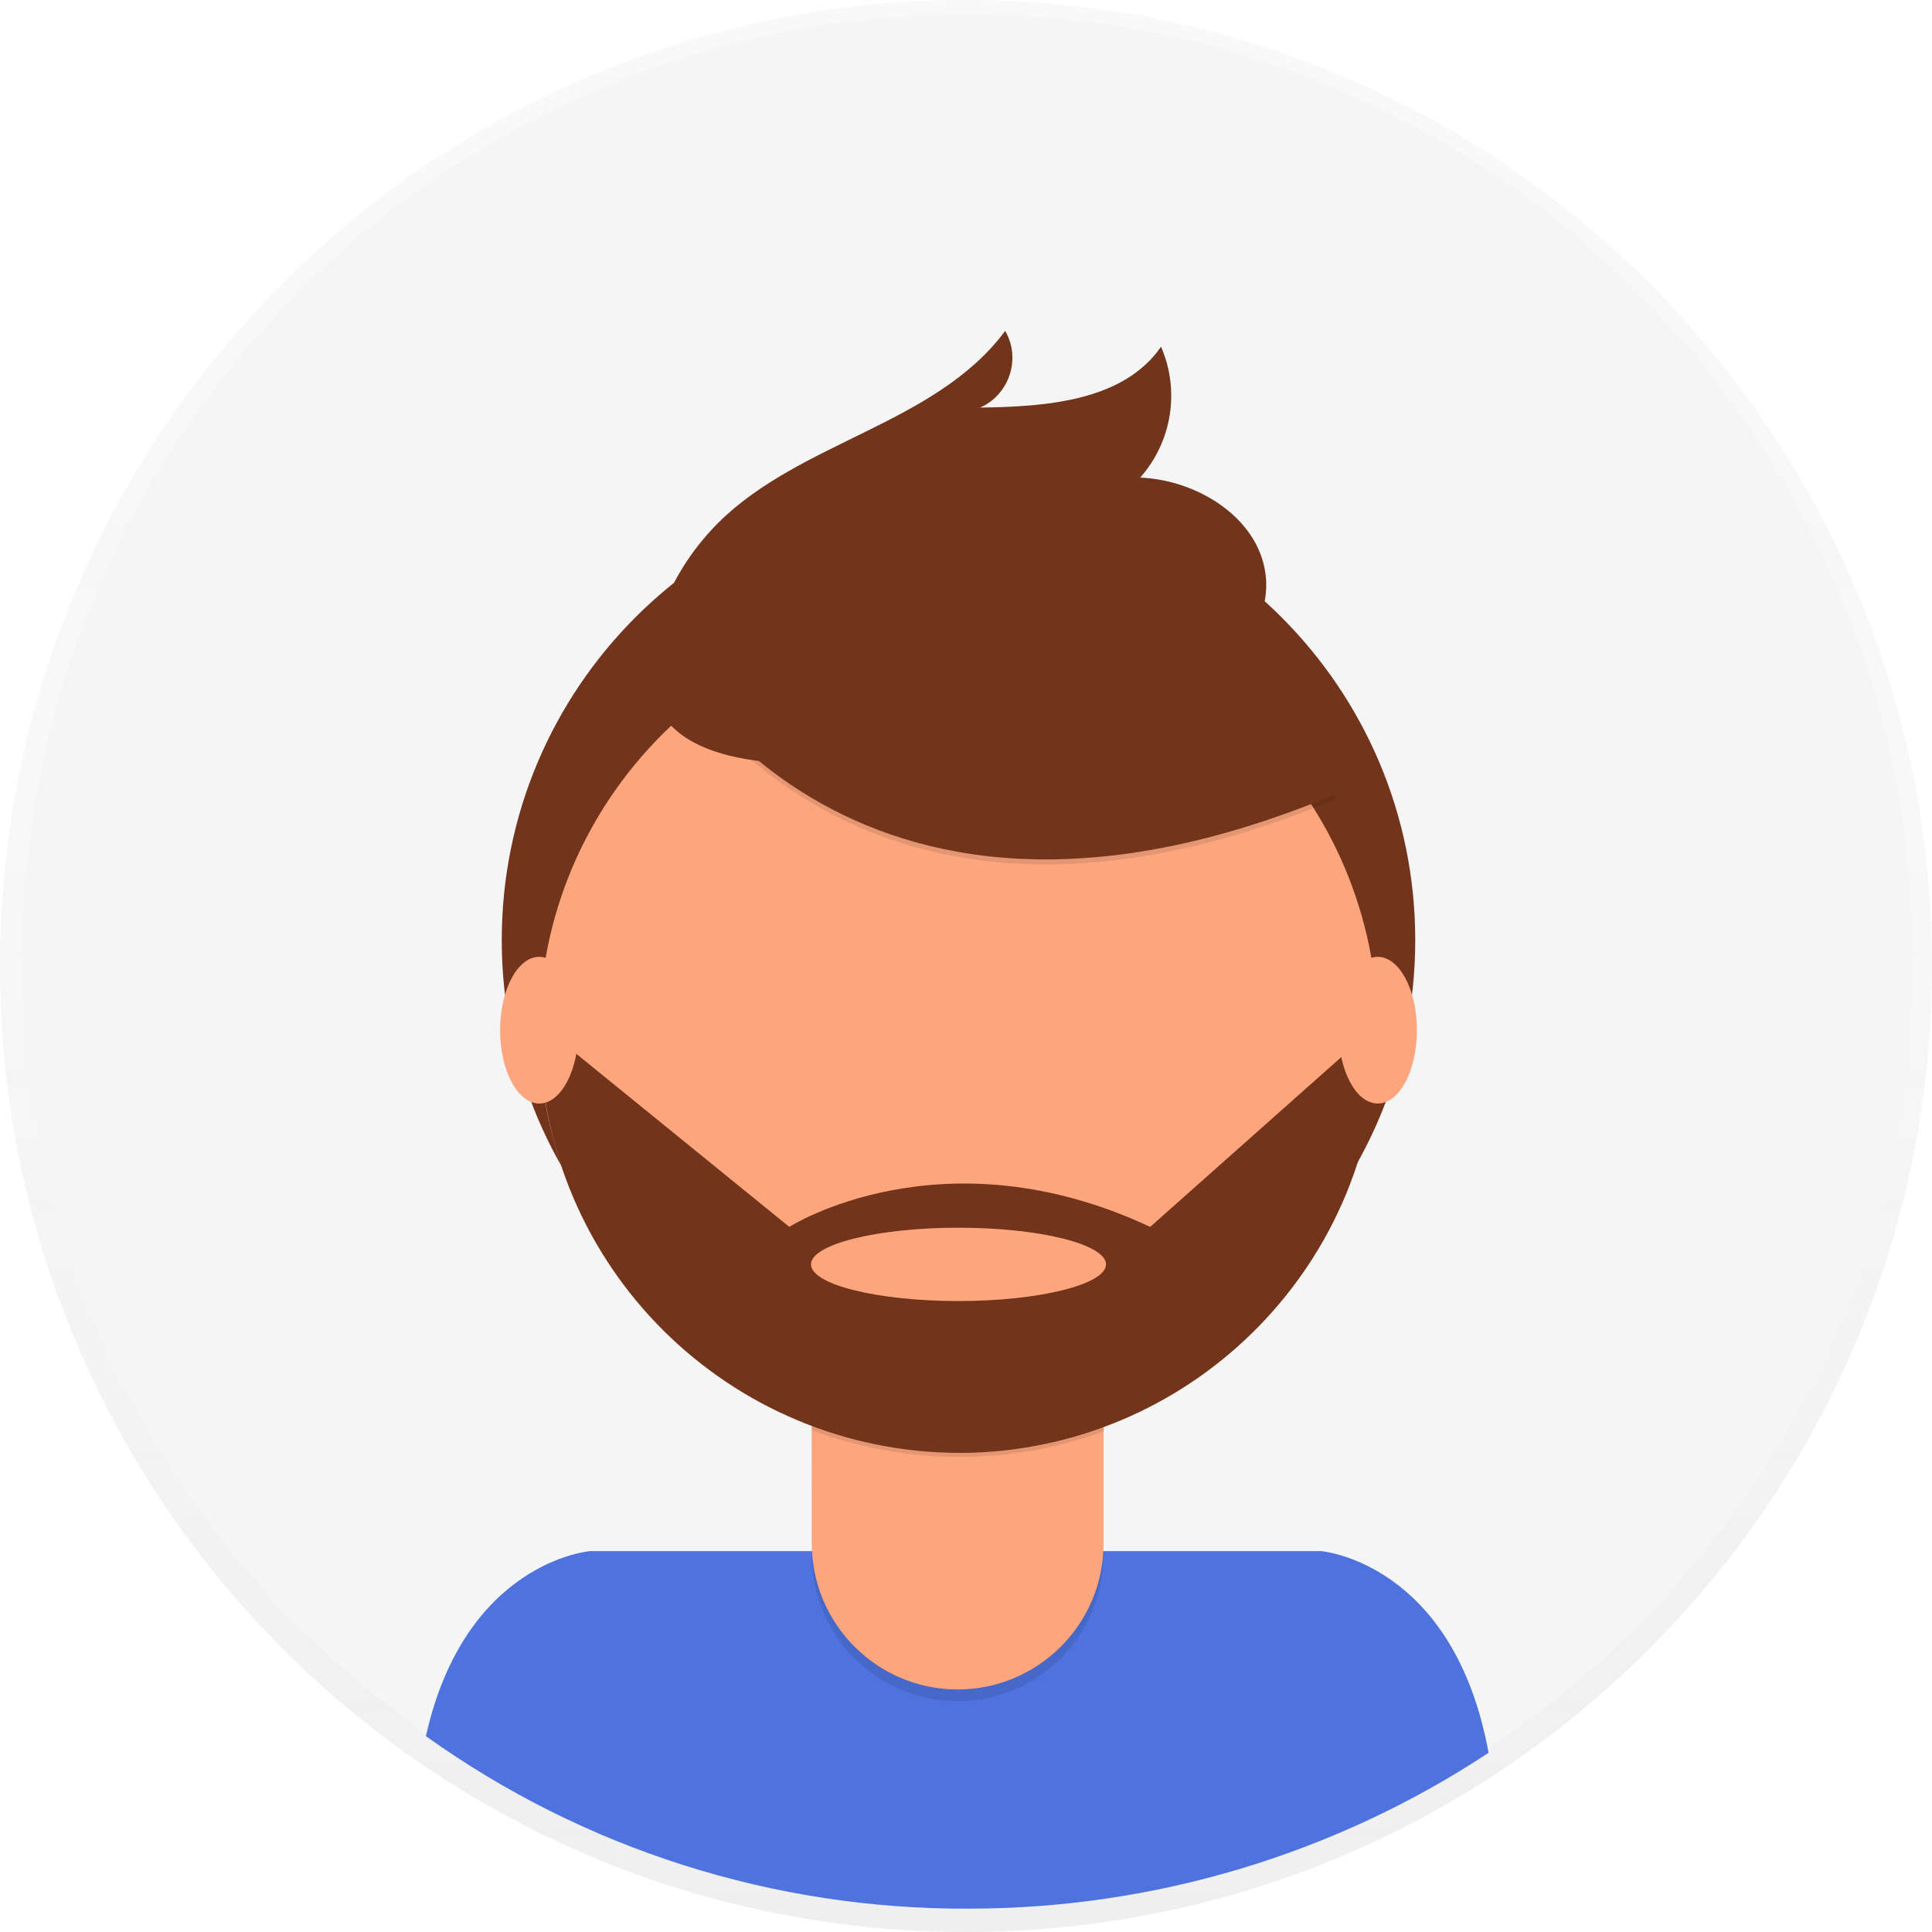
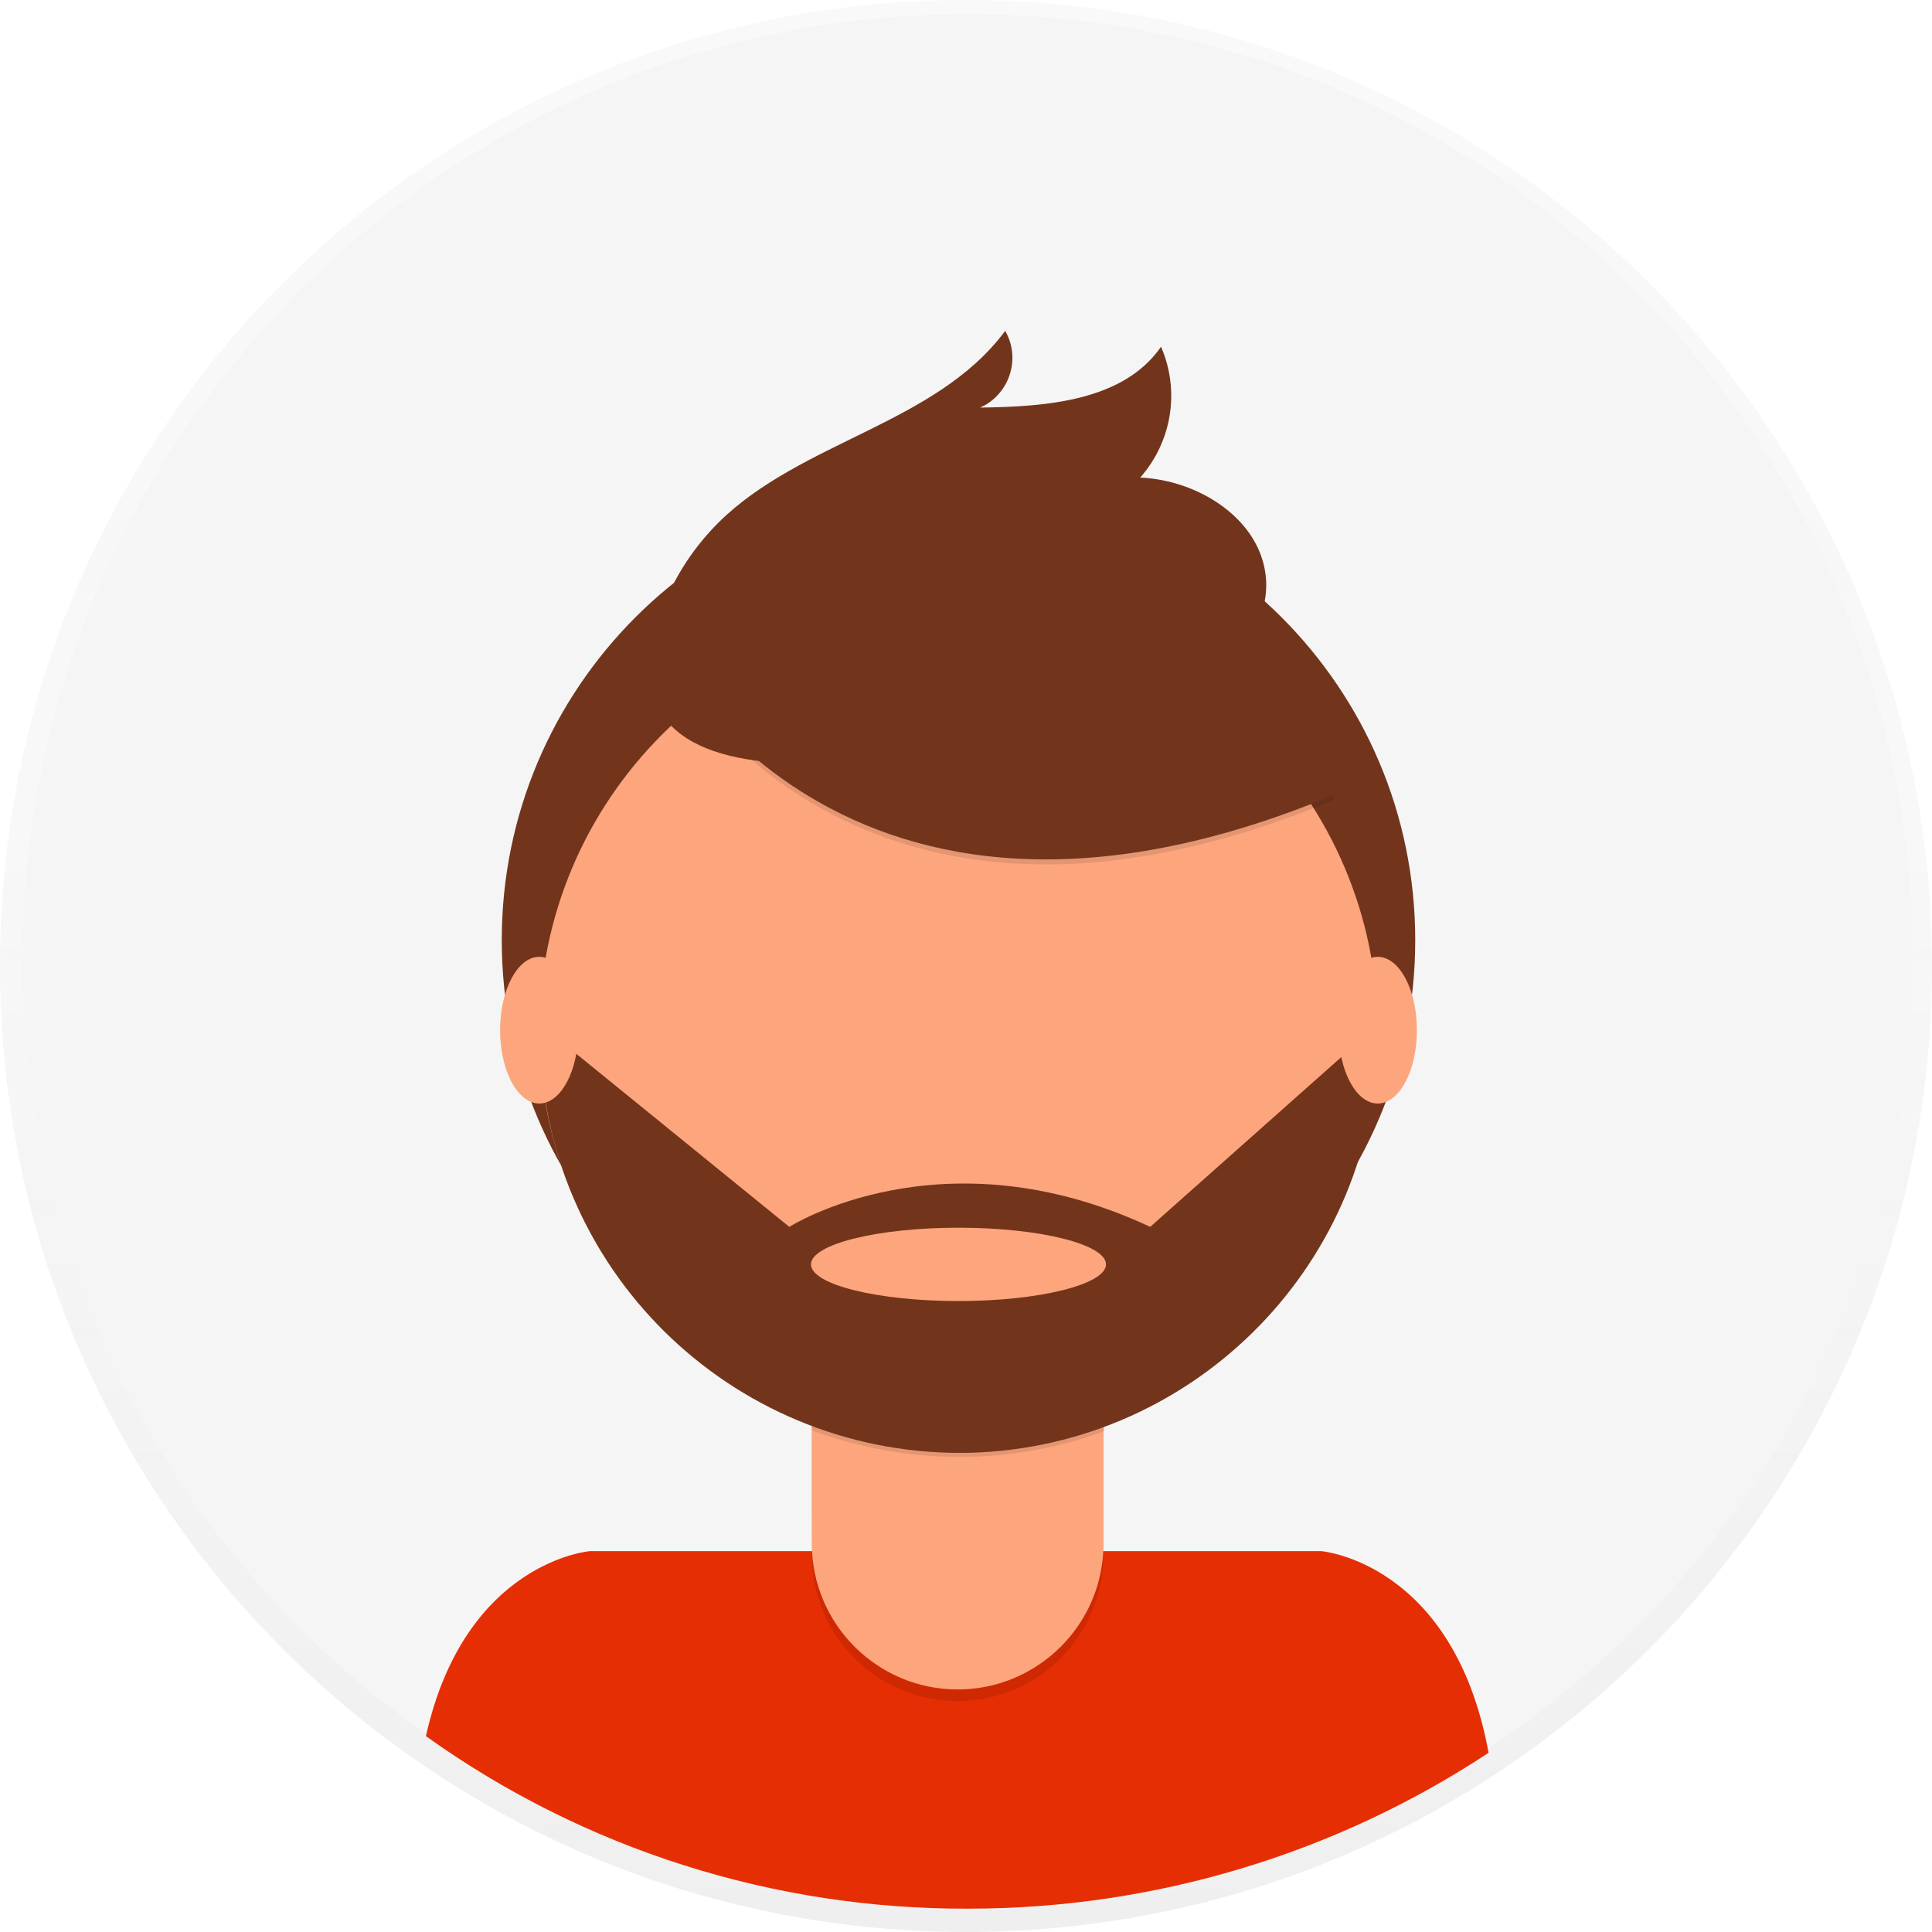
<svg xmlns="http://www.w3.org/2000/svg" version="1.1" id="_x38_8ce59e9-c4b8-4d1d-9d7a-ce0190159aa8" x="0px" y="0px" viewBox="0 0 231.8 231.8" style="enable-background:new 0 0 231.8 231.8;" xml:space="preserve">
  <style type="text/css">
	.st0{opacity:0.5;}
	.st1{fill:url(#SVGID_1_);}
	.st2{fill:#F5F5F5;}
- 	.st3{fill:#4E73DF;}
+ 	.st3{fill:#e62e04;}
	.st4{fill:#72351C;}
	.st5{opacity:0.1;enable-background:new    ;}
	.st6{fill:#FDA57D;}
</style>
  <g class="st0">
    <linearGradient id="SVGID_1_" gradientUnits="userSpaceOnUse" x1="115.89" y1="526.22" x2="115.89" y2="758" gradientTransform="matrix(1 0 0 -1 0 758)">
      <stop offset="0" style="stop-color:#808080;stop-opacity:0.25" />
      <stop offset="0.54" style="stop-color:#808080;stop-opacity:0.12" />
      <stop offset="1" style="stop-color:#808080;stop-opacity:0.1" />
    </linearGradient>
    <circle class="st1" cx="115.9" cy="115.9" r="115.9" />
  </g>
  <circle class="st2" cx="116.1" cy="115.1" r="113.4" />
  <path class="st3" d="M116.2,229c22.2,0,43.9-6.5,62.4-18.7c-4.2-22.9-20.1-24.2-20.1-24.2H70.8c0,0-15,1.2-19.7,22.2  C70.1,221.9,92.9,229.1,116.2,229z" />
  <circle class="st4" cx="115" cy="112.8" r="54.8" />
  <path class="st5" d="M97.3,158.4h35.1l0,0v28.1c0,9.7-7.8,17.6-17.5,17.6c0,0,0,0,0,0l0,0c-9.7,0-17.5-7.9-17.5-17.5L97.3,158.4  L97.3,158.4z" />
  <path class="st6" d="M100.7,157.1h28.4c1.9,0,3.3,1.5,3.3,3.4v24.7c0,9.7-7.9,17.5-17.5,17.5l0,0c-9.7,0-17.5-7.9-17.5-17.5v-24.7  C97.3,158.6,98.8,157.1,100.7,157.1L100.7,157.1z" />
  <path class="st5" d="M97.4,171.6c11.3,4.2,23.8,4.3,35.1,0.1v-4.3H97.4V171.6z" />
  <circle class="st6" cx="115" cy="123.7" r="50.3" />
  <path class="st5" d="M79.2,77.9c0,0,21.2,43,81,18l-13.9-21.8l-24.7-8.9L79.2,77.9z" />
  <path class="st4" d="M79.2,77.3c0,0,21.2,43,81,18l-13.9-21.8l-24.7-8.9L79.2,77.3z" />
  <path class="st4" d="M79,74.4c1.4-4.4,3.9-8.4,7.2-11.7c9.9-9.8,26.1-11.8,34.4-23c1.8,3.1,0.7,7.1-2.4,8.9  c-0.2,0.1-0.4,0.2-0.6,0.3c8-0.1,17.2-0.8,21.7-7.3c2.3,5.3,1.3,11.4-2.5,15.7c7.1,0.3,14.6,5.1,15.1,12.2c0.3,4.7-2.6,9.1-6.5,11.9  s-8.5,3.9-13.1,4.9C118.8,89.2,70.3,101.6,79,74.4z" />
  <path class="st4" d="M165.3,124.1H164L138,147.2c-25-11.7-43.3,0-43.3,0l-27.2-22.1l-2.7,0.3c0.8,27.8,23.9,49.6,51.7,48.9  C143.6,173.5,165.3,151.3,165.3,124.1L165.3,124.1z M115,156.1c-9.8,0-17.7-2-17.7-4.4s7.9-4.4,17.7-4.4s17.7,2,17.7,4.4  S124.7,156.1,115,156.1L115,156.1z" />
  <ellipse class="st6" cx="64.7" cy="123.6" rx="4.7" ry="8.8" />
  <ellipse class="st6" cx="165.3" cy="123.6" rx="4.7" ry="8.8" />
</svg>
